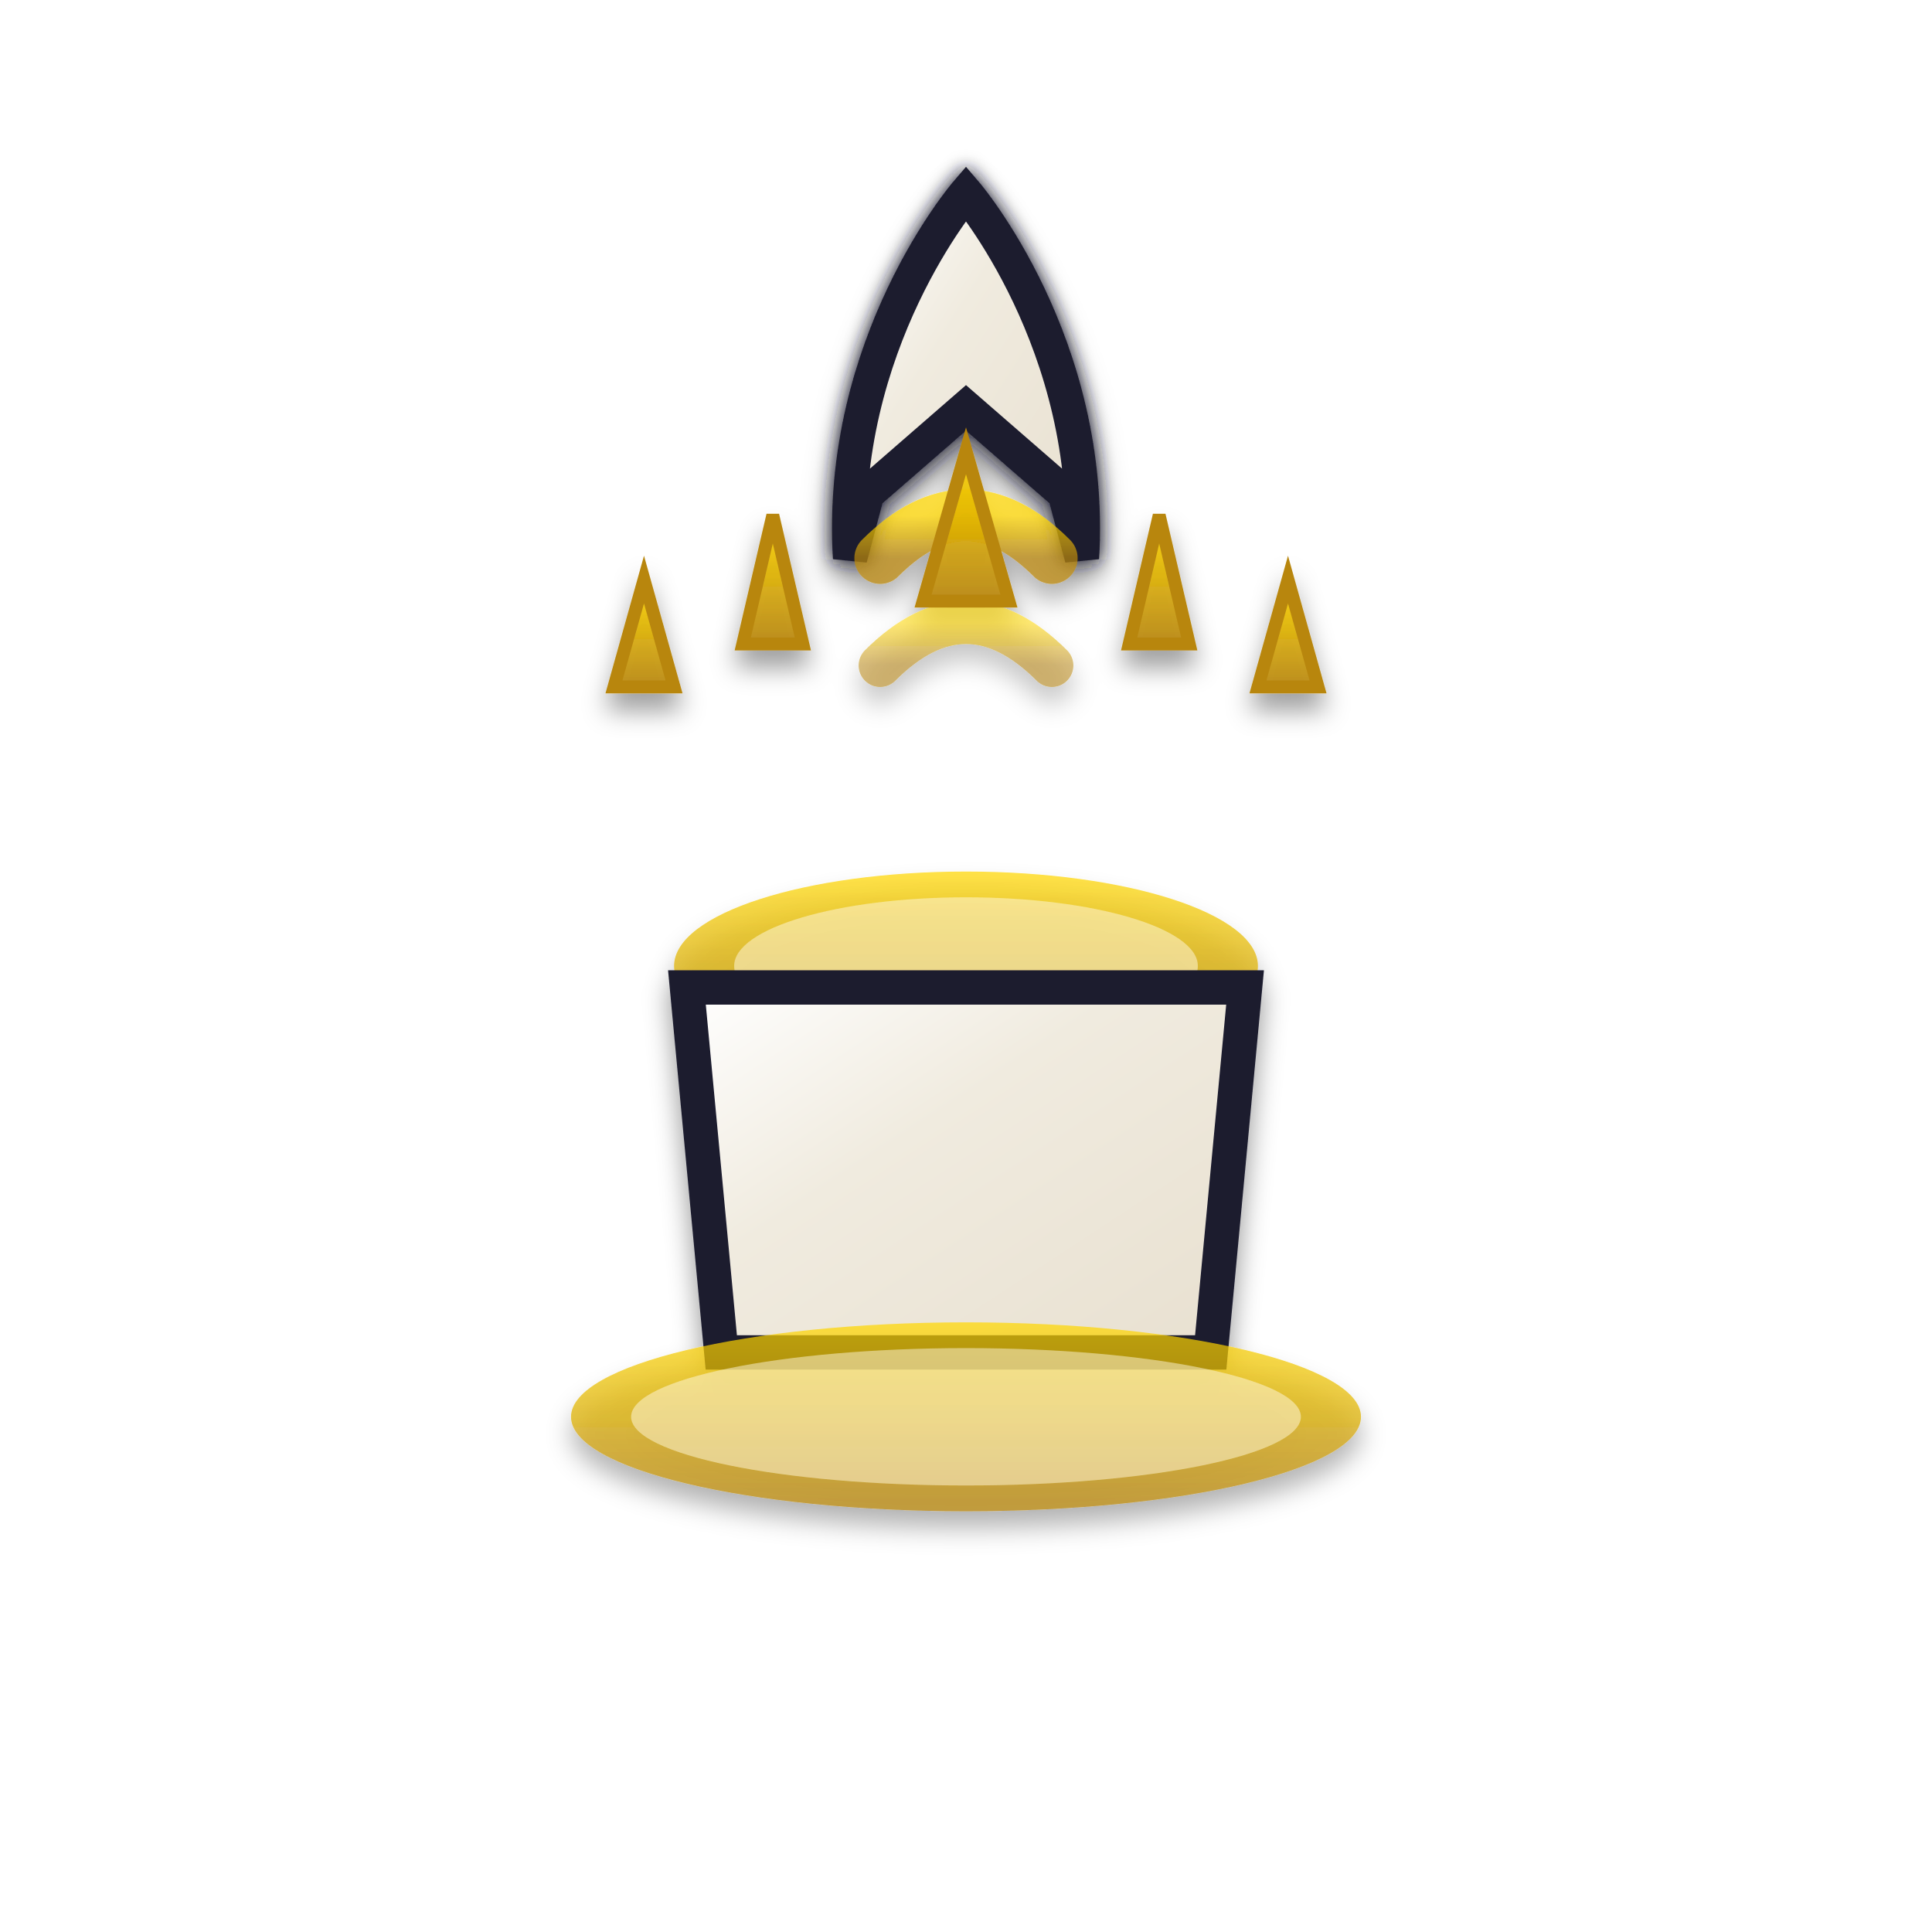
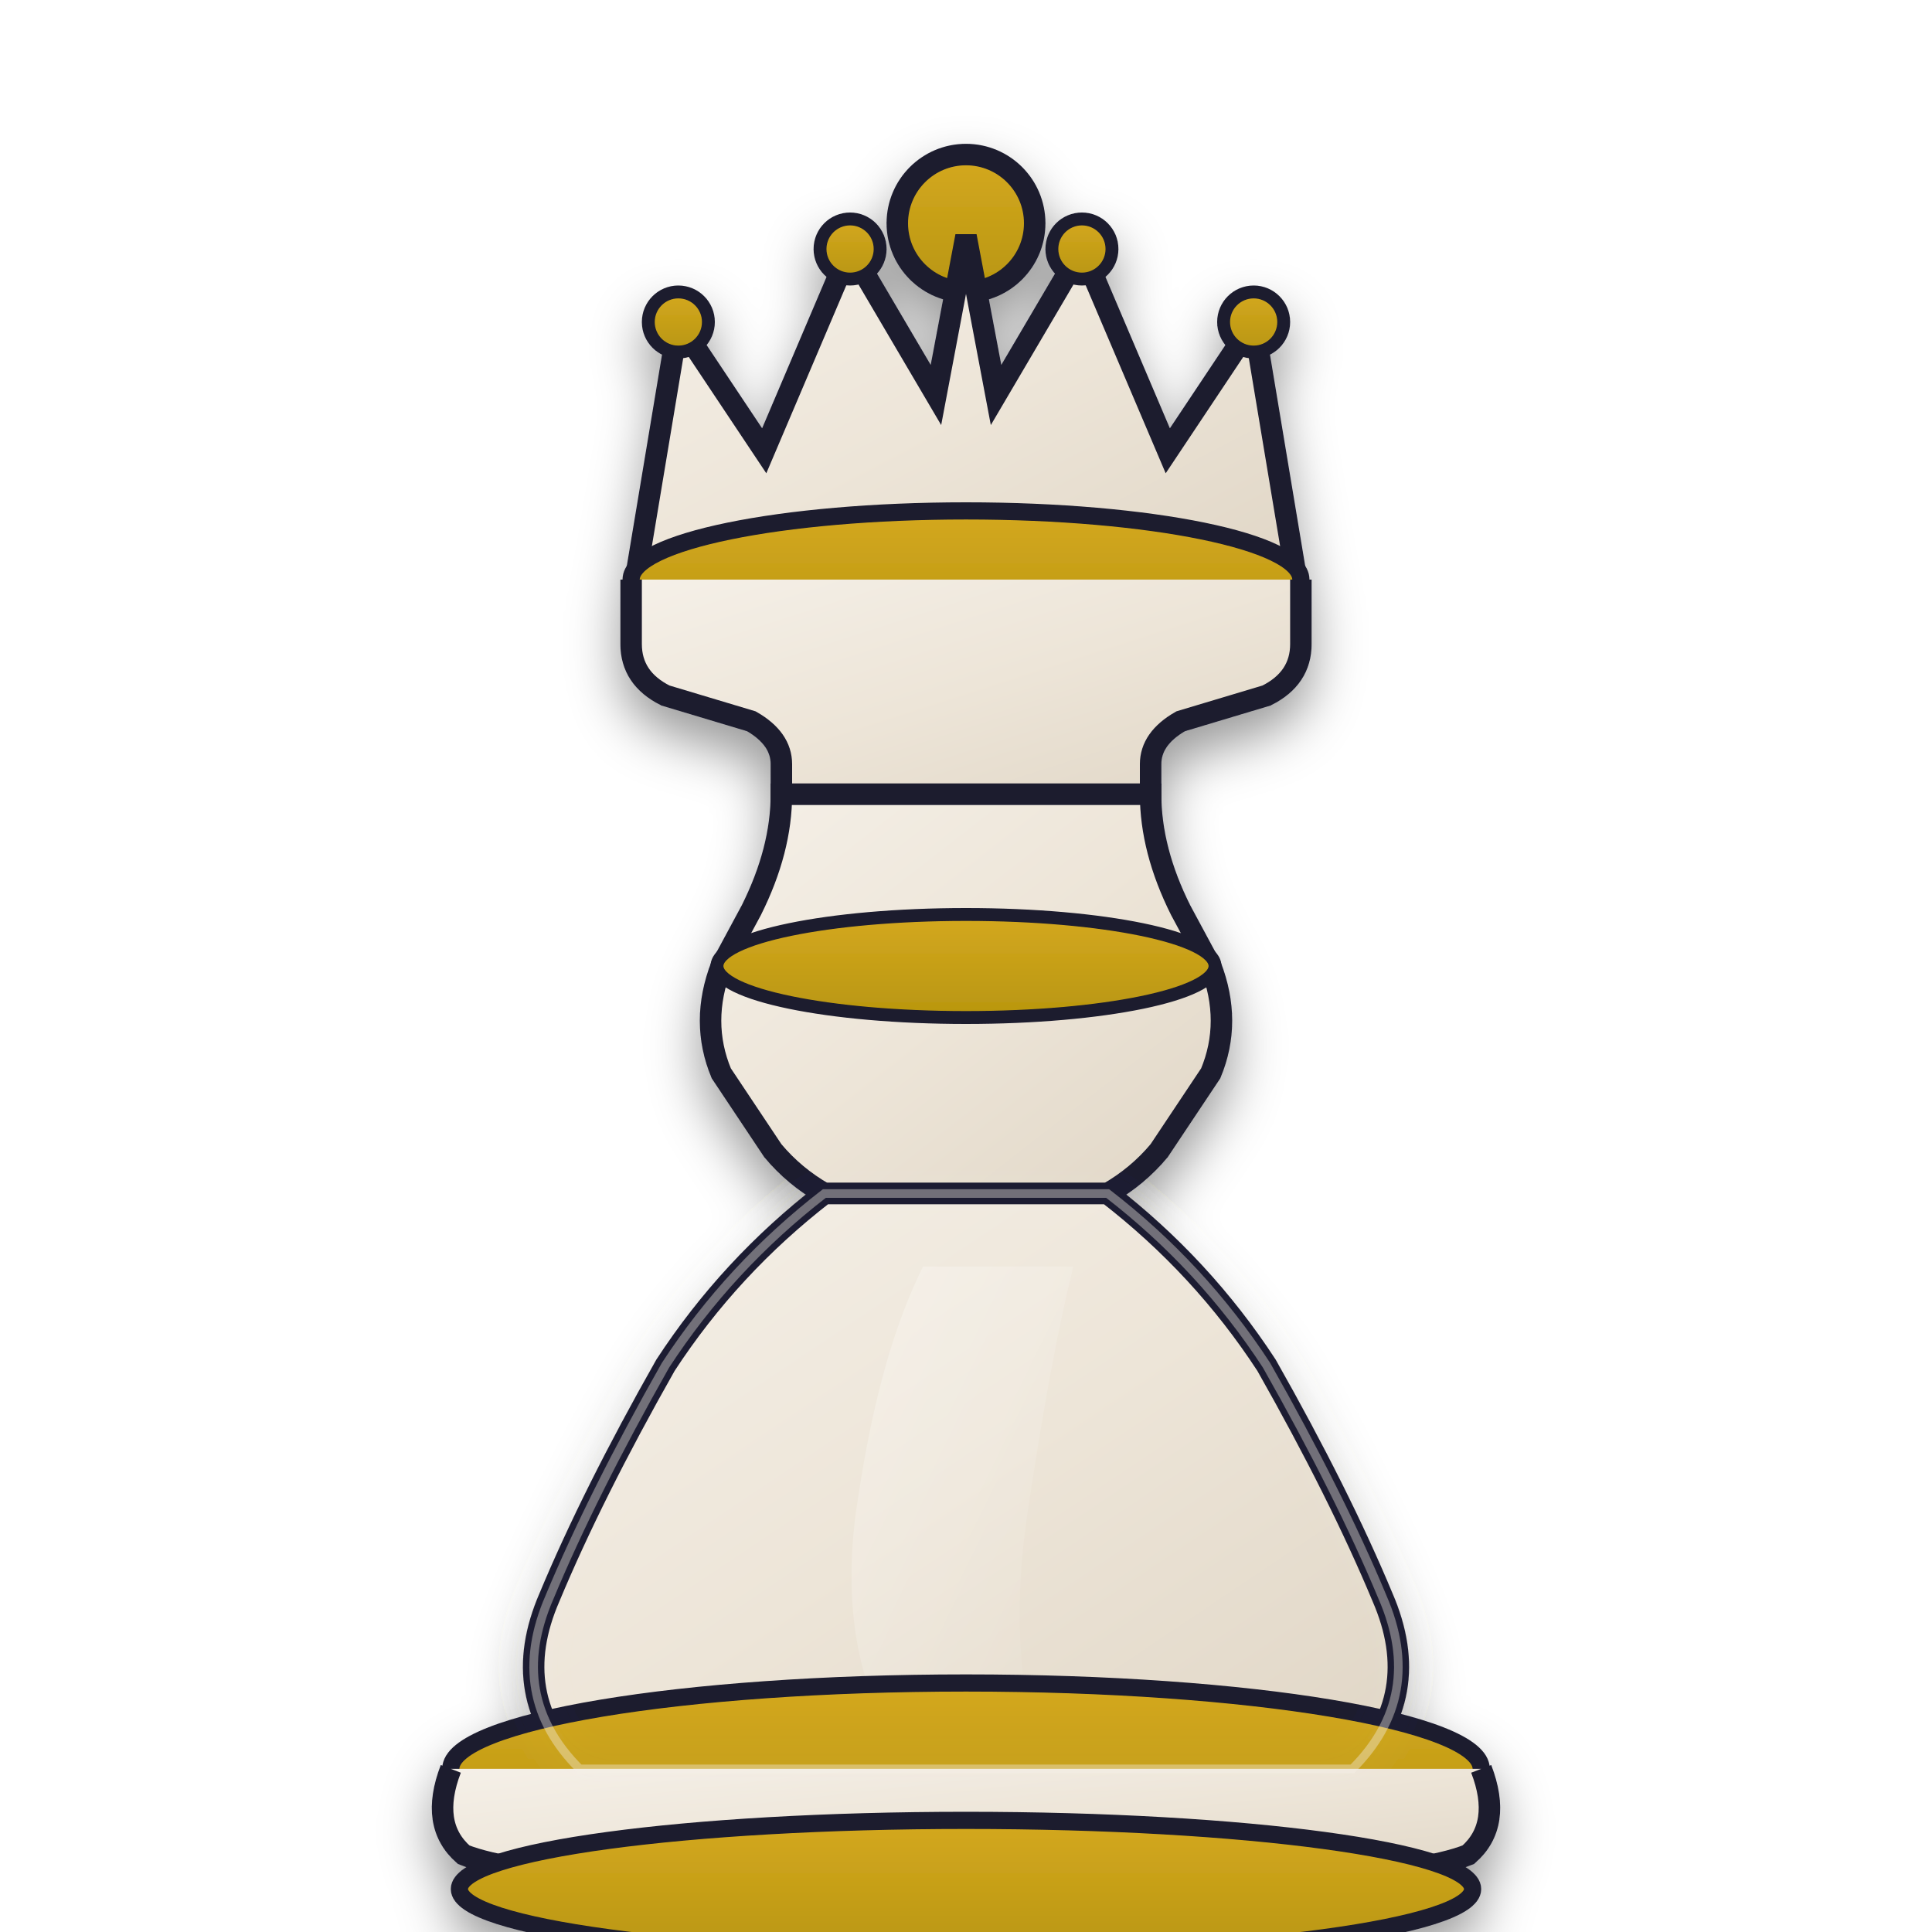
<svg xmlns="http://www.w3.org/2000/svg" viewBox="0 0 450 450">
  <defs>
    <linearGradient id="wqBody" x1="0%" y1="0%" x2="100%" y2="100%">
-       <stop offset="0%" style="stop-color:#ffffff;stop-opacity:1" />
-       <stop offset="40%" style="stop-color:#f0ebdf;stop-opacity:1" />
-       <stop offset="100%" style="stop-color:#e8e0d0;stop-opacity:1" />
+       <stop offset="0%" style="stop-color:#f5f0e8;stop-opacity:1" />
+       <stop offset="50%" style="stop-color:#ede5d8;stop-opacity:1" />
+       <stop offset="100%" style="stop-color:#e0d6c6;stop-opacity:1" />
    </linearGradient>
-     <linearGradient id="wqBase" x1="0%" y1="0%" x2="0%" y2="100%">
-       <stop offset="0%" style="stop-color:#ffd700;stop-opacity:0.9" />
-       <stop offset="100%" style="stop-color:#b8860b;stop-opacity:0.9" />
+     <linearGradient id="wqGold" x1="0%" y1="0%" x2="0%" y2="100%">
+       <stop offset="0%" style="stop-color:#D4A820;stop-opacity:1" />
+       <stop offset="100%" style="stop-color:#B8960F;stop-opacity:1" />
+     </linearGradient>
+     <linearGradient id="wqHighlight" x1="0%" y1="0%" x2="100%" y2="100%">
+       <stop offset="0%" style="stop-color:#ffffff;stop-opacity:0.6" />
+       <stop offset="100%" style="stop-color:#ffffff;stop-opacity:0" />
    </linearGradient>
    <filter id="wqShadow" x="-30%" y="-30%" width="160%" height="160%">
-       <feDropShadow dx="0" dy="4" stdDeviation="3" flood-color="#0a0a0f" flood-opacity="0.4" />
+       <feDropShadow dx="0" dy="6" stdDeviation="6" flood-color="#0a0a0f" flood-opacity="0.4" />
    </filter>
-     <filter id="wqGlow" x="-50%" y="-50%" width="200%" height="200%">
-       <feGaussianBlur stdDeviation="2" result="blur" />
+     <filter id="wqGlow" x="-20%" y="-20%" width="140%" height="140%">
+       <feGaussianBlur in="SourceAlpha" stdDeviation="4" result="blur" />
+       <feFlood flood-color="#f5f0e8" flood-opacity="0.3" result="color" />
+       <feComposite in="color" in2="blur" operator="in" result="glow" />
      <feMerge>
-         <feMergeNode in="blur" />
+         <feMergeNode in="glow" />
        <feMergeNode in="SourceGraphic" />
      </feMerge>
    </filter>
  </defs>
  <g filter="url(#wqShadow)">
-     <path d="M225 45 C225 45 255 80 252 130 L248 115 L225 95 L202 115 L198 130 C195 80 225 45 225 45 Z" fill="url(#wqBody)" stroke="#1a1a2e" stroke-width="8" filter="url(#wqGlow)" />
-     <path d="M225 115 L225 210" stroke="url(#wqBase)" stroke-width="14" stroke-linecap="round" />
-     <path d="M205 130 Q225 110 245 130" stroke="url(#wqBase)" stroke-width="12" stroke-linecap="round" fill="none" opacity="0.8" />
-     <path d="M205 155 Q225 135 245 155" stroke="url(#wqBase)" stroke-width="10" stroke-linecap="round" fill="none" opacity="0.6" />
-     <ellipse cx="225" cy="225" rx="68" ry="22" fill="url(#wqBase)" opacity="0.8" />
-     <ellipse cx="225" cy="225" rx="54" ry="16" fill="#fff8dc" opacity="0.5" />
-     <g transform="translate(225, 225)">
-       <path d="M0 -120 L-10 -85 L10 -85 Z" fill="url(#wqBase)" stroke="#b8860b" stroke-width="3" />
-       <path d="M-45 -105 L-38 -75 L-52 -75 Z" fill="url(#wqBase)" stroke="#b8860b" stroke-width="3" />
-       <path d="M45 -105 L38 -75 L52 -75 Z" fill="url(#wqBase)" stroke="#b8860b" stroke-width="3" />
-       <path d="M-75 -90 L-68 -65 L-82 -65 Z" fill="url(#wqBase)" stroke="#b8860b" stroke-width="3" />
-       <path d="M75 -90 L68 -65 L82 -65 Z" fill="url(#wqBase)" stroke="#b8860b" stroke-width="3" />
-     </g>
-     <path d="M160 230 L168 315 L282 315 L290 230 Z" fill="url(#wqBody)" stroke="#1a1a2e" stroke-width="8" />
-     <ellipse cx="225" cy="330" rx="92" ry="22" fill="url(#wqBase)" opacity="0.8" />
-     <ellipse cx="225" cy="330" rx="78" ry="16" fill="#fff8dc" opacity="0.5" />
+     <circle cx="225" cy="52" r="16" fill="url(#wqGold)" stroke="#1a1a2e" stroke-width="5" />
+     <path d="M148,135 L158,75 L178,105 L198,58 L218,92 L225,55 L232,92 L252,58 L272,105 L292,75 L302,135 Z" fill="url(#wqBody)" stroke="#1a1a2e" stroke-width="5" />
+     <circle cx="158" cy="75" r="7" fill="url(#wqGold)" stroke="#1a1a2e" stroke-width="3" />
+     <circle cx="198" cy="58" r="7" fill="url(#wqGold)" stroke="#1a1a2e" stroke-width="3" />
+     <circle cx="252" cy="58" r="7" fill="url(#wqGold)" stroke="#1a1a2e" stroke-width="3" />
+     <circle cx="292" cy="75" r="7" fill="url(#wqGold)" stroke="#1a1a2e" stroke-width="3" />
+     <ellipse cx="225" cy="135" rx="78" ry="16" fill="url(#wqGold)" stroke="#1a1a2e" stroke-width="4" />
+     <path d="M147,135 L147,150 Q147,158 155,162 L175,168 Q182,172 182,178 L182,185 L268,185 L268,178 Q268,172 275,168 L295,162 Q303,158 303,150 L303,135" fill="url(#wqBody)" stroke="#1a1a2e" stroke-width="5" />
+     <path d="M182,185 Q182,198 175,212 L168,225 Q163,238 168,250 L180,268 Q185,274 192,278 L258,278 Q265,274 270,268 L282,250 Q287,238 282,225 L275,212 Q268,198 268,185 Z" fill="url(#wqBody)" stroke="#1a1a2e" stroke-width="5" />
+     <ellipse cx="225" cy="225" rx="58" ry="12" fill="url(#wqGold)" stroke="#1a1a2e" stroke-width="3" />
+     <path d="M192,278 Q170,295 155,318 Q138,348 128,372 Q118,395 135,412 L315,412 Q332,395 322,372 Q312,348 295,318 Q280,295 258,278 Z" fill="url(#wqBody)" stroke="#1a1a2e" stroke-width="5" />
+     <path d="M215,295 Q205,315 200,348 Q195,378 205,400 L240,400 Q235,378 240,348 Q245,315 250,295 Z" fill="url(#wqHighlight)" opacity="0.5" />
+     <ellipse cx="225" cy="412" rx="120" ry="20" fill="url(#wqGold)" stroke="#1a1a2e" stroke-width="4" />
+     <path d="M105,412 Q100,425 108,432 Q128,440 225,440 Q322,440 342,432 Q350,425 345,412" fill="url(#wqBody)" stroke="#1a1a2e" stroke-width="5" />
+     <ellipse cx="225" cy="440" rx="118" ry="16" fill="url(#wqGold)" stroke="#1a1a2e" stroke-width="4" />
+     <path d="M192,278 Q170,295 155,318 Q138,348 128,372 Q118,395 135,412 L315,412 Q332,395 322,372 Q312,348 295,318 Q280,295 258,278 Z" fill="none" stroke="#f5f0e8" stroke-width="2" opacity="0.4" filter="url(#wqGlow)" />
  </g>
</svg>
